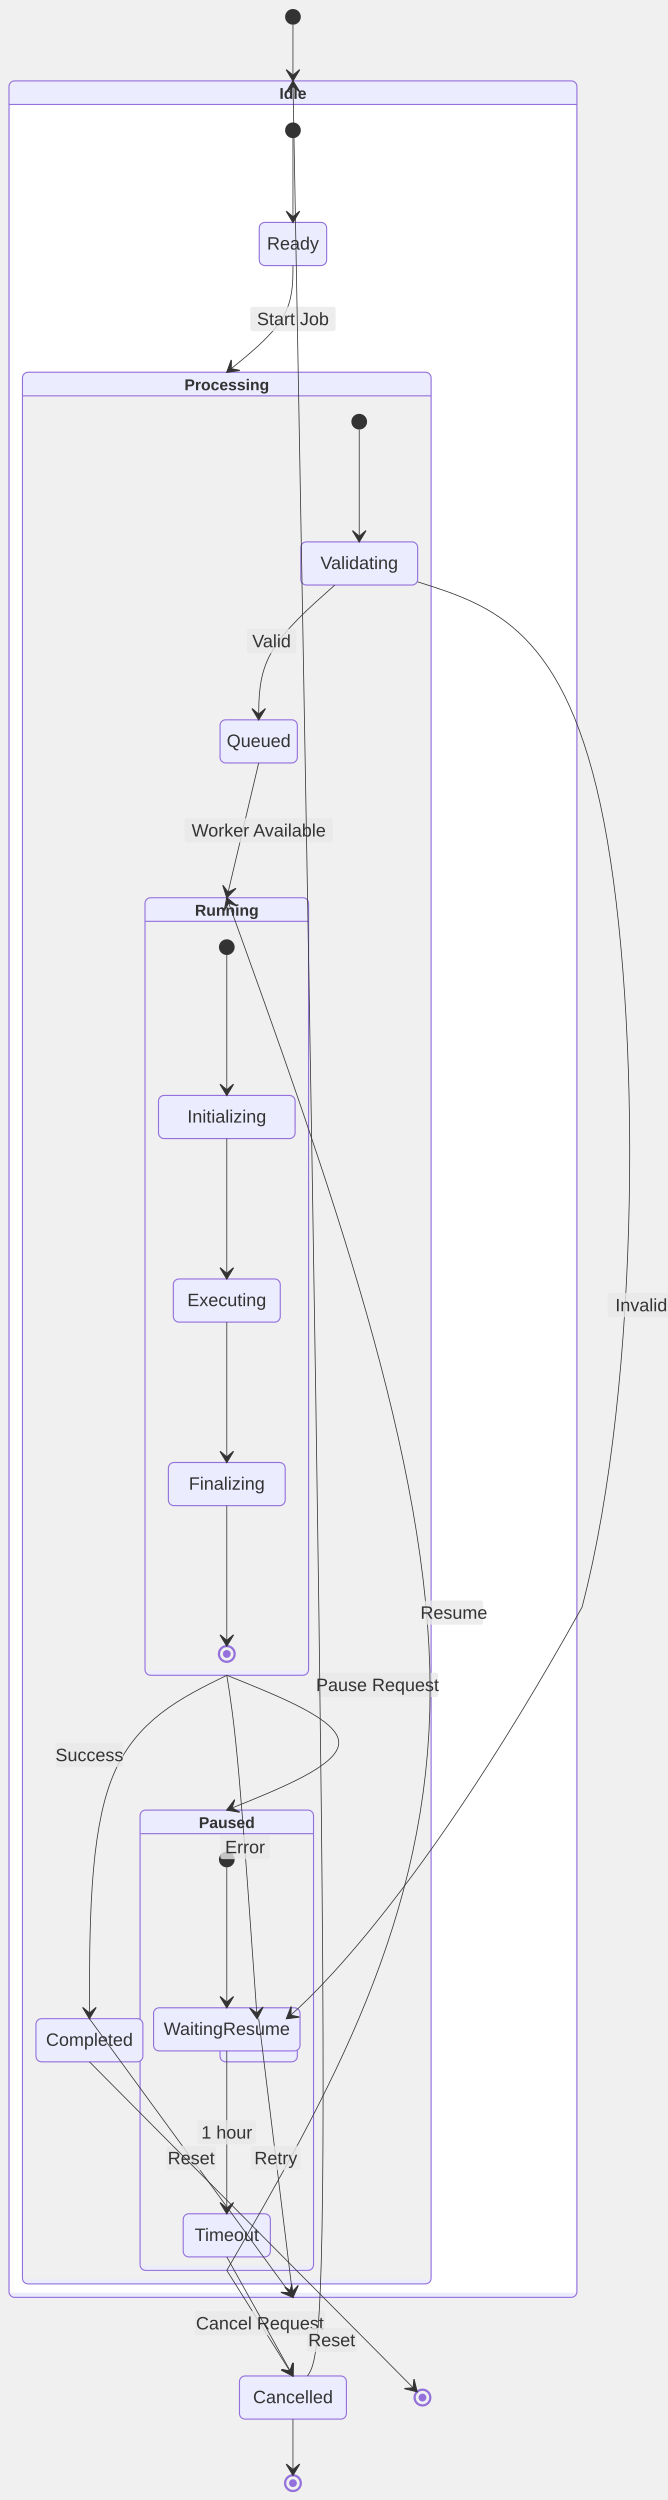
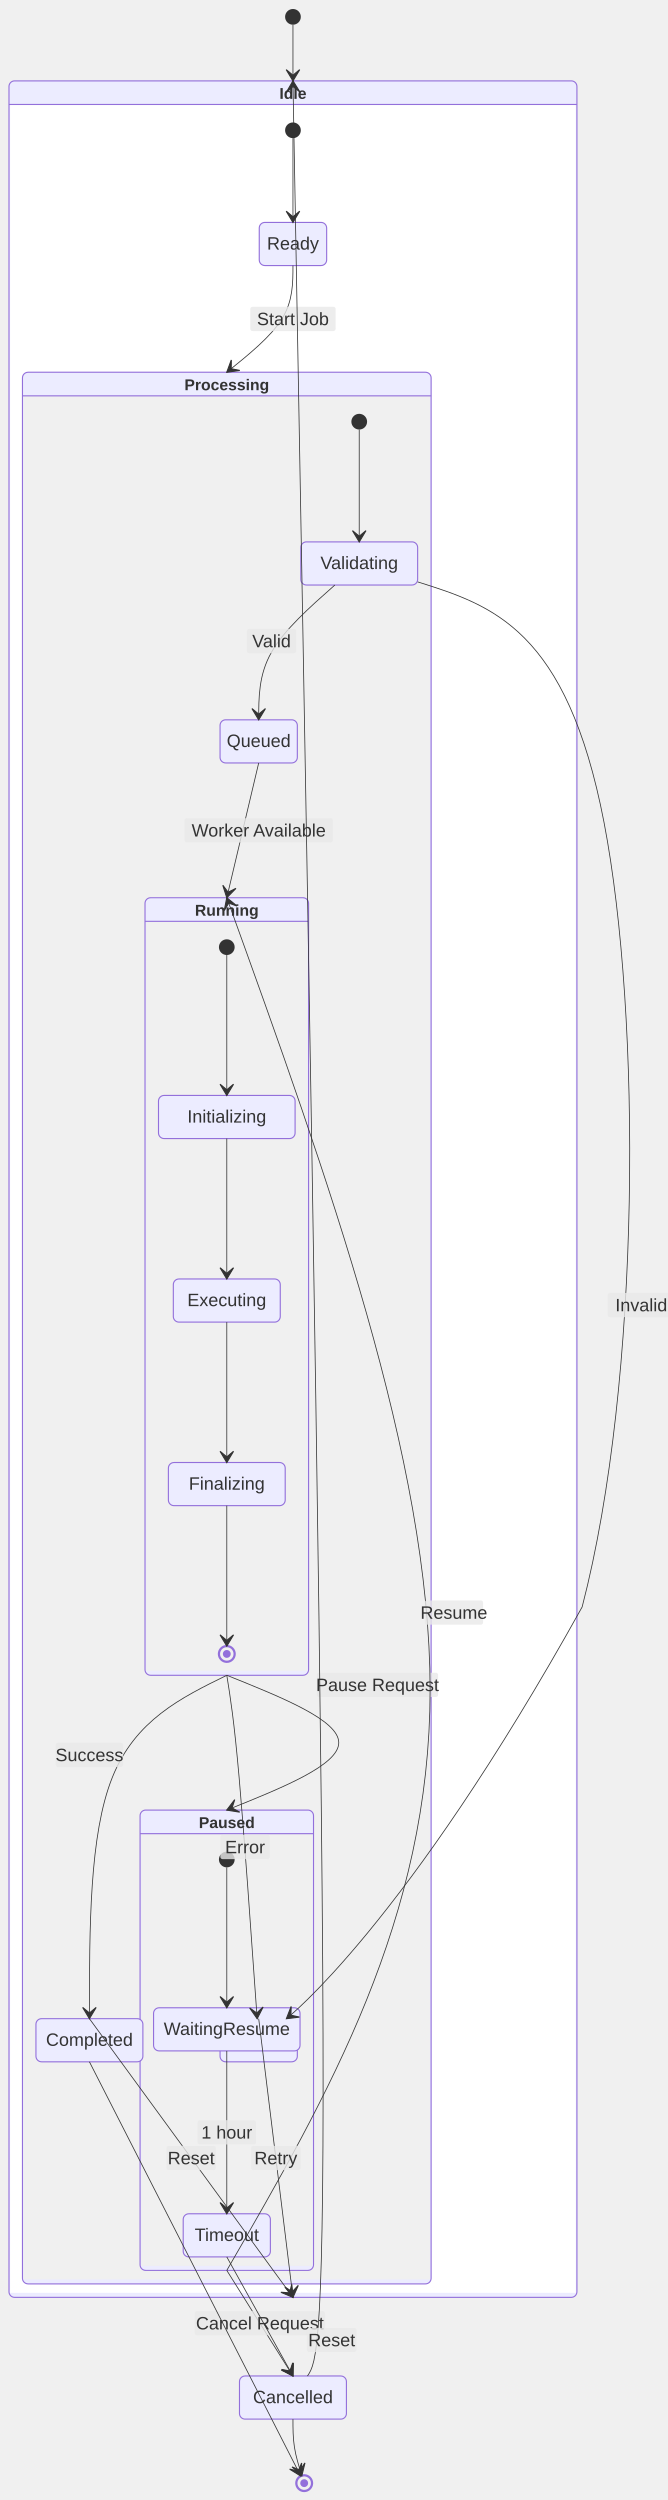
<svg xmlns="http://www.w3.org/2000/svg" width="593.9" height="2225.6" viewBox="-8 -8 593.9 2225.6" class="mermaid">
  <style>

.mermaid {
  font-family: trebuchet ms, verdana, arial, sans-serif;
  font-size: 16px;
}

.node rect,
.node polygon,
.node circle,
.node ellipse,
.node path {
  fill: #ECECFF;
  stroke: #9370DB;
  stroke-width: 1px;
}

.node line {
  stroke: #9370DB;
  stroke-width: 1px;
}

.node .label {
  fill: #333333;
}

.node text {
  fill: #333333;
  font-family: trebuchet ms, verdana, arial, sans-serif;
  font-size: 16px;
}

.edge-path {
  fill: none;
  stroke: #333333;
  stroke-width: 1px;
}

.edge-label {
  fill: #333333;
  font-family: trebuchet ms, verdana, arial, sans-serif;
}

.edge-label-bg {
  fill: rgba(232, 232, 232, 0.8);
}

.subgraph {
  fill: #ffffde;
  stroke: #aaaa33;
  stroke-width: 1px;
}

.subgraph-title {
  fill: #333333;
  font-weight: bold;
}

.cluster rect {
  fill: #ffffde;
  stroke: #aaaa33;
  stroke-width: 1px;
  rx: 5px;
  ry: 5px;
}

.cluster-label {
  fill: #333333;
  font-family: trebuchet ms, verdana, arial, sans-serif;
  font-size: 16px;
  font-weight: bold;
}

marker path {
  fill: #333333;
  stroke: #333333;
}


.state-title {
  fill: #333333;
}

.state-box {
  fill: #ECECFF;
  stroke: #9370DB;
}

.state-label {
  fill: #333333;
}

.state-description {
  fill: #666666;
}

.state-start {
  fill: #333333;
}

.state-end-outer {
  fill: none;
  stroke: #9370DB;
  stroke-width: 2;
}

.state-end-inner {
  fill: #9370DB;
  stroke: #9370DB;
  stroke-width: 2;
}

.state-fork-join {
  fill: #333333;
}

.state-choice {
  fill: #ECECFF;
  stroke: #333333;
}

.state-divider {
  stroke: #333333;
  stroke-dasharray: 5, 5;
  fill: none;
}

.transition-path {
  stroke: #333333;
  fill: none;
}

.transition-label {
  fill: #333333;
}

.transition-label-bg {
  fill: rgba(232, 232, 232, 0.8);
  stroke: none;
}

.note-box {
  fill: #FFFFCC;
  stroke: #333333;
}

.note-text {
  fill: #333333;
}

.state-composite-outer {
  fill: #ECECFF;
  stroke: #9370DB;
  stroke-width: 1px;
}

.state-composite-inner {
  fill: #ffffff;
  stroke: none;
}

.state-composite-inner-alt {
  fill: #f0f0f0;
  stroke: none;
}

.state-composite-label {
  fill: #333333;
  font-weight: bold;
}

.state-composite-divider {
  stroke: #9370DB;
  stroke-width: 1px;
  fill: none;
}

  </style>
  <defs>
    <marker id="arrow" viewBox="0 0 20 14" refX="19" refY="7" markerWidth="20" markerHeight="14" orient="auto" markerUnits="userSpaceOnUse">
-       <path d="M 19,7 L9,13 L14,7 L9,1 Z" stroke="#333333" fill="#333333" stroke-width="1" />
+       <path d="M 19,7 L9,13 L14,7 L9,1 Z" stroke-width="1" stroke="#333333" fill="#333333" />
    </marker>
  </defs>
  <g class="root">
    <g class="clusters">

    </g>
    <g class="edgePaths">

    </g>
    <g class="edgeLabels">

    </g>
    <g class="nodes">

    </g>
    <g class="composite-state" id="composite-Idle">
      <rect x="0" y="64" width="505.6" height="1973.2" rx="5" ry="5" class="state-composite-outer" />
      <rect x="1" y="85" width="503.6" height="1948.2" rx="0" ry="0" class="state-composite-inner" />
      <path d="M 0 85 L 505.6 85" class="state-composite-divider" />
-       <text x="252.8" y="80" class="state-composite-label" font-size="14" text-anchor="middle">Idle</text>
+       <text x="252.8" y="80" class="state-composite-label" text-anchor="middle" font-size="14">Idle</text>
    </g>
    <g class="composite-state" id="composite-Processing">
      <rect x="12" y="323.4" width="363.8" height="1701.8" rx="5" ry="5" class="state-composite-outer" />
      <rect x="13" y="344.4" width="361.8" height="1676.8" rx="0" ry="0" class="state-composite-inner-alt" />
      <path d="M 12 344.4 L 375.8 344.4" class="state-composite-divider" />
-       <text x="193.9" y="339.4" class="state-composite-label" font-size="14" text-anchor="middle">Processing</text>
+       <text x="193.9" y="339.4" class="state-composite-label" text-anchor="middle" font-size="14">Processing</text>
    </g>
    <g class="composite-state" id="composite-Paused">
      <rect x="116.7" y="1603.4" width="154.4" height="409.8" rx="5" ry="5" class="state-composite-outer" />
      <rect x="117.7" y="1624.4" width="152.4" height="384.8" rx="0" ry="0" class="state-composite-inner-alt" />
      <path d="M 116.7 1624.4 L 271.1 1624.4" class="state-composite-divider" />
-       <text x="193.9" y="1619.4" class="state-composite-label" font-size="14" text-anchor="middle">Paused</text>
+       <text x="193.9" y="1619.4" class="state-composite-label" text-anchor="middle" font-size="14">Paused</text>
    </g>
    <g class="composite-state" id="composite-Running">
      <rect x="121.1" y="791.2" width="145.6" height="692.2" rx="5" ry="5" class="state-composite-outer" />
      <rect x="122.1" y="812.2" width="143.6" height="667.2" rx="0" ry="0" class="state-composite-inner-alt" />
      <path d="M 121.1 812.2 L 266.7 812.2" class="state-composite-divider" />
-       <text x="193.9" y="807.2" class="state-composite-label" text-anchor="middle" font-size="14">Running</text>
+       <text x="193.9" y="807.2" class="state-composite-label" font-size="14" text-anchor="middle">Running</text>
    </g>
    <g class="state-node" id="state-Cancelled">
-       <path d="M 210.2 2107.2 H 295.4 A 5 5 0 0 1 300.4 2112.2 V 2140.6 A 5 5 0 0 1 295.4 2145.6 H 210.2 A 5 5 0 0 1 205.2 2140.6 V 2112.2 A 5 5 0 0 1 210.2 2107.2 Z" class="state-box" stroke="#9370DB" stroke-width="1" fill="#ECECFF" />
-       <text x="252.8" y="2131.4" class="state-label" text-anchor="middle" font-size="16">Cancelled</text>
+       <path d="M 210.2 2107.2 H 295.4 A 5 5 0 0 1 300.4 2112.2 V 2140.6 A 5 5 0 0 1 295.4 2145.6 H 210.2 A 5 5 0 0 1 205.2 2140.6 V 2112.2 A 5 5 0 0 1 210.2 2107.2 Z" class="state-box" fill="#ECECFF" stroke="#9370DB" stroke-width="1" />
+       <text x="252.8" y="2131.4" class="state-label" font-size="16" text-anchor="middle">Cancelled</text>
    </g>
    <g class="state-node" id="state-Completed">
-       <path d="M 29 1789.1 H 114.2 A 5 5 0 0 1 119.2 1794.1 V 1822.5 A 5 5 0 0 1 114.2 1827.5 H 29 A 5 5 0 0 1 24 1822.5 V 1794.1 A 5 5 0 0 1 29 1789.1 Z" class="state-box" stroke-width="1" fill="#ECECFF" stroke="#9370DB" />
-       <text x="71.6" y="1813.3" class="state-label" font-size="16" text-anchor="middle">Completed</text>
+       <path d="M 29 1789.1 H 114.2 A 5 5 0 0 1 119.2 1794.1 V 1822.5 A 5 5 0 0 1 114.2 1827.5 H 29 A 5 5 0 0 1 24 1822.5 V 1794.1 A 5 5 0 0 1 29 1789.1 Z" class="state-box" stroke="#9370DB" fill="#ECECFF" stroke-width="1" />
+       <text x="71.6" y="1813.3" class="state-label" text-anchor="middle" font-size="16">Completed</text>
    </g>
    <g class="state-node" id="state-Executing">
-       <path d="M 151.3 1130.6 H 236.5 A 5 5 0 0 1 241.5 1135.6 V 1164 A 5 5 0 0 1 236.5 1169 H 151.3 A 5 5 0 0 1 146.3 1164 V 1135.6 A 5 5 0 0 1 151.3 1130.6 Z" class="state-box" fill="#ECECFF" stroke="#9370DB" stroke-width="1" />
+       <path d="M 151.3 1130.6 H 236.5 A 5 5 0 0 1 241.5 1135.6 V 1164 A 5 5 0 0 1 236.5 1169 H 151.3 A 5 5 0 0 1 146.3 1164 V 1135.6 A 5 5 0 0 1 151.3 1130.6 Z" class="state-box" stroke-width="1" stroke="#9370DB" fill="#ECECFF" />
      <text x="193.9" y="1154.8" class="state-label" text-anchor="middle" font-size="16">Executing</text>
    </g>
    <g class="state-node" id="state-Failed">
-       <path d="M 192.9 1789.1 H 251.7 A 5 5 0 0 1 256.7 1794.1 V 1822.5 A 5 5 0 0 1 251.7 1827.5 H 192.9 A 5 5 0 0 1 187.9 1822.5 V 1794.1 A 5 5 0 0 1 192.9 1789.1 Z" class="state-box" stroke-width="1" stroke="#9370DB" fill="#ECECFF" />
-       <text x="222.3" y="1813.3" class="state-label" font-size="16" text-anchor="middle">Failed</text>
+       <path d="M 192.9 1789.1 H 251.7 A 5 5 0 0 1 256.7 1794.1 V 1822.5 A 5 5 0 0 1 251.7 1827.5 H 192.9 A 5 5 0 0 1 187.9 1822.5 V 1794.1 A 5 5 0 0 1 192.9 1789.1 Z" class="state-box" fill="#ECECFF" stroke="#9370DB" stroke-width="1" />
+       <text x="222.3" y="1813.3" class="state-label" text-anchor="middle" font-size="16">Failed</text>
    </g>
    <g class="state-node" id="state-Finalizing">
      <path d="M 146.9 1294 H 240.9 A 5 5 0 0 1 245.9 1299 V 1327.4 A 5 5 0 0 1 240.9 1332.4 H 146.9 A 5 5 0 0 1 141.9 1327.4 V 1299 A 5 5 0 0 1 146.9 1294 Z" class="state-box" fill="#ECECFF" stroke="#9370DB" stroke-width="1" />
-       <text x="193.9" y="1318.2" class="state-label" font-size="16" text-anchor="middle">Finalizing</text>
+       <text x="193.9" y="1318.2" class="state-label" text-anchor="middle" font-size="16">Finalizing</text>
+     </g>
+     <g class="state-node" id="state-Idle_start">
+       <circle cx="252.8" cy="108" r="7" class="state-start" fill="#333333" />
    </g>
    <g class="state-node" id="state-Initializing">
-       <path d="M 138.1 967.2 H 249.7 A 5 5 0 0 1 254.7 972.2 V 1000.6 A 5 5 0 0 1 249.7 1005.6 H 138.1 A 5 5 0 0 1 133.1 1000.6 V 972.2 A 5 5 0 0 1 138.1 967.2 Z" class="state-box" stroke="#9370DB" fill="#ECECFF" stroke-width="1" />
+       <path d="M 138.1 967.2 H 249.7 A 5 5 0 0 1 254.7 972.2 V 1000.6 A 5 5 0 0 1 249.7 1005.6 H 138.1 A 5 5 0 0 1 133.1 1000.6 V 972.2 A 5 5 0 0 1 138.1 967.2 Z" class="state-box" stroke="#9370DB" stroke-width="1" fill="#ECECFF" />
      <text x="193.9" y="991.4" class="state-label" font-size="16" text-anchor="middle">Initializing</text>
+     </g>
+     <g class="state-node" id="state-Paused_start">
+       <circle cx="193.9" cy="1647.4" r="7" class="state-start" fill="#333333" />
+     </g>
+     <g class="state-node" id="state-Processing_start">
+       <circle cx="311.8" cy="367.4" r="7" class="state-start" fill="#333333" />
    </g>
    <g class="state-node" id="state-Queued">
      <path d="M 192.9 632.8 H 251.7 A 5 5 0 0 1 256.7 637.8 V 666.2 A 5 5 0 0 1 251.7 671.2 H 192.9 A 5 5 0 0 1 187.9 666.2 V 637.8 A 5 5 0 0 1 192.9 632.8 Z" class="state-box" fill="#ECECFF" stroke-width="1" stroke="#9370DB" />
-       <text x="222.3" y="657" class="state-label" text-anchor="middle" font-size="16">Queued</text>
+       <text x="222.3" y="657" class="state-label" font-size="16" text-anchor="middle">Queued</text>
    </g>
    <g class="state-node" id="state-Ready">
-       <path d="M 227.8 190 H 277.8 A 5 5 0 0 1 282.8 195 V 223.4 A 5 5 0 0 1 277.8 228.4 H 227.8 A 5 5 0 0 1 222.8 223.4 V 195 A 5 5 0 0 1 227.8 190 Z" class="state-box" stroke="#9370DB" stroke-width="1" fill="#ECECFF" />
-       <text x="252.8" y="214.2" class="state-label" text-anchor="middle" font-size="16">Ready</text>
+       <path d="M 227.8 190 H 277.8 A 5 5 0 0 1 282.8 195 V 223.4 A 5 5 0 0 1 277.8 228.4 H 227.8 A 5 5 0 0 1 222.8 223.4 V 195 A 5 5 0 0 1 227.8 190 Z" class="state-box" stroke-width="1" stroke="#9370DB" fill="#ECECFF" />
+       <text x="252.8" y="214.2" class="state-label" font-size="16" text-anchor="middle">Ready</text>
+     </g>
+     <g class="state-node" id="state-Running_end">
+       <path d="M 186.9 1464.4 A 7 7 0 1 0 200.9 1464.4 A 7 7 0 1 0 186.9 1464.4 Z" class="state-end-outer" stroke="#9370DB" stroke-width="2" fill="none" />
+       <path d="M 191.38 1464.4 A 2.52 2.52 0 1 0 196.42 1464.4 A 2.52 2.52 0 1 0 191.38 1464.4 Z" class="state-end-inner" stroke="#9370DB" stroke-width="2" fill="#9370DB" />
+     </g>
+     <g class="state-node" id="state-Running_start">
+       <circle cx="193.9" cy="835.2" r="7" class="state-start" fill="#333333" />
    </g>
    <g class="state-node" id="state-Timeout">
-       <path d="M 160.1 1962.8 H 227.7 A 5 5 0 0 1 232.7 1967.8 V 1996.2 A 5 5 0 0 1 227.7 2001.2 H 160.1 A 5 5 0 0 1 155.1 1996.2 V 1967.8 A 5 5 0 0 1 160.1 1962.8 Z" class="state-box" fill="#ECECFF" stroke="#9370DB" stroke-width="1" />
+       <path d="M 160.1 1962.8 H 227.7 A 5 5 0 0 1 232.7 1967.8 V 1996.2 A 5 5 0 0 1 227.7 2001.2 H 160.1 A 5 5 0 0 1 155.1 1996.2 V 1967.8 A 5 5 0 0 1 160.1 1962.8 Z" class="state-box" stroke="#9370DB" stroke-width="1" fill="#ECECFF" />
      <text x="193.9" y="1987" class="state-label" font-size="16" text-anchor="middle">Timeout</text>
    </g>
    <g class="state-node" id="state-Validating">
      <path d="M 264.8 474.4 H 358.8 A 5 5 0 0 1 363.8 479.4 V 507.8 A 5 5 0 0 1 358.8 512.8 H 264.8 A 5 5 0 0 1 259.8 507.8 V 479.4 A 5 5 0 0 1 264.8 474.4 Z" class="state-box" stroke-width="1" stroke="#9370DB" fill="#ECECFF" />
-       <text x="311.8" y="498.6" class="state-label" text-anchor="middle" font-size="16">Validating</text>
+       <text x="311.8" y="498.6" class="state-label" font-size="16" text-anchor="middle">Validating</text>
    </g>
    <g class="state-node" id="state-WaitingResume">
-       <path d="M 133.7 1779.4 H 254.1 A 5 5 0 0 1 259.1 1784.4 V 1812.8 A 5 5 0 0 1 254.1 1817.8 H 133.7 A 5 5 0 0 1 128.7 1812.8 V 1784.4 A 5 5 0 0 1 133.7 1779.4 Z" class="state-box" stroke-width="1" stroke="#9370DB" fill="#ECECFF" />
-       <text x="193.9" y="1803.6" class="state-label" font-size="16" text-anchor="middle">WaitingResume</text>
-     </g>
-     <g class="state-node" id="state-[*]_end_0">
-       <path d="M 186.9 1464.4 A 7 7 0 1 0 200.9 1464.4 A 7 7 0 1 0 186.9 1464.4 Z" class="state-end-outer" fill="none" stroke="#9370DB" stroke-width="2" />
-       <path d="M 191.38 1464.4 A 2.52 2.52 0 1 0 196.42 1464.4 A 2.52 2.52 0 1 0 191.38 1464.4 Z" class="state-end-inner" stroke-width="2" fill="#9370DB" stroke="#9370DB" />
-     </g>
-     <g class="state-node" id="state-[*]_end_1">
-       <path d="M 361.1 2126.4 A 7 7 0 1 0 375.1 2126.4 A 7 7 0 1 0 361.1 2126.4 Z" class="state-end-outer" fill="none" stroke-width="2" stroke="#9370DB" />
-       <path d="M 365.58 2126.4 A 2.52 2.52 0 1 0 370.62 2126.4 A 2.52 2.52 0 1 0 365.58 2126.4 Z" class="state-end-inner" fill="#9370DB" stroke="#9370DB" stroke-width="2" />
-     </g>
-     <g class="state-node" id="state-[*]_end_2">
-       <path d="M 245.8 2202.6 A 7 7 0 1 0 259.8 2202.6 A 7 7 0 1 0 245.8 2202.6 Z" class="state-end-outer" fill="none" stroke="#9370DB" stroke-width="2" />
-       <path d="M 250.28 2202.6 A 2.52 2.52 0 1 0 255.32 2202.6 A 2.52 2.52 0 1 0 250.28 2202.6 Z" class="state-end-inner" fill="#9370DB" stroke-width="2" stroke="#9370DB" />
-     </g>
-     <g class="state-node" id="state-[*]_start_0">
+       <path d="M 133.7 1779.4 H 254.1 A 5 5 0 0 1 259.1 1784.4 V 1812.8 A 5 5 0 0 1 254.1 1817.8 H 133.7 A 5 5 0 0 1 128.7 1812.8 V 1784.4 A 5 5 0 0 1 133.7 1779.4 Z" class="state-box" stroke="#9370DB" fill="#ECECFF" stroke-width="1" />
+       <text x="193.9" y="1803.6" class="state-label" text-anchor="middle" font-size="16">WaitingResume</text>
+     </g>
+     <g class="state-node" id="state-root_end">
+       <path d="M 255.8 2202.6 A 7 7 0 1 0 269.8 2202.6 A 7 7 0 1 0 255.8 2202.6 Z" class="state-end-outer" stroke="#9370DB" stroke-width="2" fill="none" />
+       <path d="M 260.28 2202.6 A 2.52 2.52 0 1 0 265.32 2202.6 A 2.52 2.52 0 1 0 260.28 2202.6 Z" class="state-end-inner" fill="#9370DB" stroke="#9370DB" stroke-width="2" />
+     </g>
+     <g class="state-node" id="state-root_start">
      <circle cx="252.8" cy="7" r="7" class="state-start" fill="#333333" />
    </g>
-     <g class="state-node" id="state-[*]_start_1">
-       <circle cx="252.8" cy="108" r="7" class="state-start" fill="#333333" />
-     </g>
-     <g class="state-node" id="state-[*]_start_2">
-       <circle cx="311.8" cy="367.4" r="7" class="state-start" fill="#333333" />
-     </g>
-     <g class="state-node" id="state-[*]_start_3">
-       <circle cx="193.9" cy="835.2" r="7" class="state-start" fill="#333333" />
-     </g>
-     <g class="state-node" id="state-[*]_start_4">
-       <circle cx="193.9" cy="1647.4" r="7" class="state-start" fill="#333333" />
-     </g>
-     <g class="transition">
-       <path d="M 252.80 14.00 C 252.80 22.33, 252.80 30.67, 252.80 39.00 C 252.80 47.33, 252.80 55.67, 252.80 64.00" class="transition-path" fill="none" marker-end="url(#arrow)" stroke-width="0.7" />
+     <g class="transition">
+       <path d="M 252.80 14.00 C 252.80 22.33, 252.80 30.67, 252.80 39.00 C 252.80 47.33, 252.80 55.67, 252.80 64.00" class="transition-path" marker-end="url(#arrow)" fill="none" stroke-width="0.7" />
    </g>
    <g class="transition">
      <path d="M 252.80 115.00 C 252.80 127.50, 252.80 140.00, 252.80 152.50 C 252.80 165.00, 252.80 177.50, 252.80 190.00" class="transition-path" stroke-width="0.7" fill="none" marker-end="url(#arrow)" />
    </g>
    <g class="transition">
-       <path d="M 252.80 228.40 C 252.80 244.23, 252.80 260.07, 242.98 275.90 C 233.17 291.73, 213.53 307.57, 193.90 323.40" class="transition-path" stroke-width="0.7" fill="none" marker-end="url(#arrow)" />
+       <path d="M 252.80 228.40 C 252.80 244.23, 252.80 260.07, 242.98 275.90 C 233.17 291.73, 213.53 307.57, 193.90 323.40" class="transition-path" fill="none" stroke-width="0.7" marker-end="url(#arrow)" />
      <path d="M 216.8 265.1 H 288.8 A 2 2 0 0 1 290.8 267.1 V 284.7 A 2 2 0 0 1 288.8 286.7 H 216.8 A 2 2 0 0 1 214.8 284.7 V 267.1 A 2 2 0 0 1 216.8 265.1 Z" class="transition-label-bg" />
-       <text x="252.8" y="275.9" class="transition-label" font-size="16" dominant-baseline="central" text-anchor="middle">Start Job</text>
+       <text x="252.8" y="275.9" class="transition-label" font-size="16" text-anchor="middle" dominant-baseline="central">Start Job</text>
    </g>
    <g class="transition">
      <path d="M 311.80 374.40 C 311.80 391.07, 311.80 407.73, 311.80 424.40 C 311.80 441.07, 311.80 457.73, 311.80 474.40" class="transition-path" marker-end="url(#arrow)" stroke-width="0.7" fill="none" />
    </g>
    <g class="transition">
      <path d="M 290.10 512.80 C 267.50 532.80, 244.90 552.80, 233.60 572.80 C 222.30 592.80, 222.30 612.80, 222.30 632.80" class="transition-path" stroke-width="0.7" fill="none" marker-end="url(#arrow)" />
      <path d="M 213.735 551.881 H 253.735 A 2 2 0 0 1 255.735 553.881 V 571.481 A 2 2 0 0 1 253.735 573.481 H 213.735 A 2 2 0 0 1 211.735 571.481 V 553.881 A 2 2 0 0 1 213.735 551.881 Z" class="transition-label-bg" />
      <text x="233.735" y="562.681" class="transition-label" text-anchor="middle" dominant-baseline="central" font-size="16">Valid</text>
    </g>
    <g class="transition">
      <path d="M 363.80 510.00 C 430.17 530.93, 496.53 551.87, 529.72 724.10 C 562.90 896.33, 562.90 1219.87, 510.25 1422.58 C 352.29 1707.20, 246.99 1789.10, 246.99 1789.10" class="transition-path" marker-end="url(#arrow)" stroke-width="0.7" fill="none" />
      <path d="M 534.9 1143.022 H 590.9 A 2 2 0 0 1 592.9 1145.022 V 1162.622 A 2 2 0 0 1 590.9 1164.622 H 534.9 A 2 2 0 0 1 532.9 1162.622 V 1145.022 A 2 2 0 0 1 534.9 1143.022 Z" class="transition-label-bg" />
      <text x="562.9" y="1153.822" class="transition-label" text-anchor="middle" dominant-baseline="central" font-size="16">Invalid</text>
    </g>
    <g class="transition">
-       <path d="M 222.30 671.20 L 193.90 791.20" class="transition-path" marker-end="url(#arrow)" fill="none" stroke-width="0.7" />
+       <path d="M 222.30 671.20 L 193.90 791.20" class="transition-path" fill="none" marker-end="url(#arrow)" stroke-width="0.7" />
      <path d="M 158.3 720.4 H 286.3 A 2 2 0 0 1 288.3 722.4 V 740 A 2 2 0 0 1 286.3 742 H 158.3 A 2 2 0 0 1 156.3 740 V 722.4 A 2 2 0 0 1 158.3 720.4 Z" class="transition-label-bg" />
-       <text x="222.3" y="731.2" class="transition-label" dominant-baseline="central" font-size="16" text-anchor="middle">Worker Available</text>
-     </g>
-     <g class="transition">
-       <path d="M 193.90 1483.40 C 153.13 1503.40, 112.37 1523.40, 91.98 1574.35 C 71.60 1625.30, 71.60 1707.20, 71.60 1789.10" class="transition-path" stroke-width="0.7" fill="none" marker-end="url(#arrow)" />
+       <text x="222.3" y="731.2" class="transition-label" font-size="16" text-anchor="middle" dominant-baseline="central">Worker Available</text>
+     </g>
+     <g class="transition">
+       <path d="M 193.90 1483.40 C 153.13 1503.40, 112.37 1523.40, 91.98 1574.35 C 71.60 1625.30, 71.60 1707.20, 71.60 1789.10" class="transition-path" marker-end="url(#arrow)" fill="none" stroke-width="0.7" />
      <path d="M 43.6 1543.495 H 99.6 A 2 2 0 0 1 101.6 1545.495 V 1563.095 A 2 2 0 0 1 99.6 1565.095 H 43.6 A 2 2 0 0 1 41.6 1563.095 V 1545.495 A 2 2 0 0 1 43.6 1543.495 Z" class="transition-label-bg" />
-       <text x="71.6" y="1554.295" class="transition-label" font-size="16" text-anchor="middle" dominant-baseline="central">Success</text>
-     </g>
-     <g class="transition">
-       <path d="M 193.90 1483.40 C 197.13 1503.40, 200.37 1523.40, 204.87 1574.35 C 209.38 1625.30, 215.16 1707.20, 220.94 1789.10" class="transition-path" stroke-width="0.7" fill="none" marker-end="url(#arrow)" />
+       <text x="71.6" y="1554.295" class="transition-label" text-anchor="middle" font-size="16" dominant-baseline="central">Success</text>
+     </g>
+     <g class="transition">
+       <path d="M 193.90 1483.40 C 197.13 1503.40, 200.37 1523.40, 204.87 1574.35 C 209.38 1625.30, 215.16 1707.20, 220.94 1789.10" class="transition-path" stroke-width="0.7" marker-end="url(#arrow)" fill="none" />
      <path d="M 190.158 1625.493 H 230.158 A 2 2 0 0 1 232.158 1627.493 V 1645.093 A 2 2 0 0 1 230.158 1647.093 H 190.158 A 2 2 0 0 1 188.158 1645.093 V 1627.493 A 2 2 0 0 1 190.158 1625.493 Z" class="transition-label-bg" />
-       <text x="210.158" y="1636.293" class="transition-label" font-size="16" text-anchor="middle" dominant-baseline="central">Error</text>
-     </g>
-     <g class="transition">
-       <path d="M 193.90 1483.40 C 243.73 1503.40, 293.57 1523.40, 293.57 1543.40 C 293.57 1563.40, 243.73 1583.40, 193.90 1603.40" class="transition-path" fill="none" stroke-width="0.7" marker-end="url(#arrow)" />
+       <text x="210.158" y="1636.293" class="transition-label" dominant-baseline="central" text-anchor="middle" font-size="16">Error</text>
+     </g>
+     <g class="transition">
+       <path d="M 193.90 1483.40 C 243.73 1503.40, 293.57 1523.40, 293.57 1543.40 C 293.57 1563.40, 243.73 1583.40, 193.90 1603.40" class="transition-path" fill="none" marker-end="url(#arrow)" stroke-width="0.7" />
      <path d="M 276.047 1481.116 H 380.047 A 2 2 0 0 1 382.047 1483.116 V 1500.716 A 2 2 0 0 1 380.047 1502.716 H 276.047 A 2 2 0 0 1 274.047 1500.716 V 1483.116 A 2 2 0 0 1 276.047 1481.116 Z" class="transition-label-bg" />
-       <text x="328.047" y="1491.916" class="transition-label" dominant-baseline="central" text-anchor="middle" font-size="16">Pause Request</text>
+       <text x="328.047" y="1491.916" class="transition-label" text-anchor="middle" dominant-baseline="central" font-size="16">Pause Request</text>
    </g>
    <g class="transition">
      <path d="M 193.90 842.20 C 193.90 863.03, 193.90 883.87, 193.90 904.70 C 193.90 925.53, 193.90 946.37, 193.90 967.20" class="transition-path" stroke-width="0.7" fill="none" marker-end="url(#arrow)" />
    </g>
    <g class="transition">
-       <path d="M 193.90 1005.60 C 193.90 1026.43, 193.90 1047.27, 193.90 1068.10 C 193.90 1088.93, 193.90 1109.77, 193.90 1130.60" class="transition-path" stroke-width="0.7" marker-end="url(#arrow)" fill="none" />
-     </g>
-     <g class="transition">
-       <path d="M 193.90 1169.00 C 193.90 1189.83, 193.90 1210.67, 193.90 1231.50 C 193.90 1252.33, 193.90 1273.17, 193.90 1294.00" class="transition-path" fill="none" marker-end="url(#arrow)" stroke-width="0.7" />
+       <path d="M 193.90 1005.60 C 193.90 1026.43, 193.90 1047.27, 193.90 1068.10 C 193.90 1088.93, 193.90 1109.77, 193.90 1130.60" class="transition-path" marker-end="url(#arrow)" stroke-width="0.7" fill="none" />
+     </g>
+     <g class="transition">
+       <path d="M 193.90 1169.00 C 193.90 1189.83, 193.90 1210.67, 193.90 1231.50 C 193.90 1252.33, 193.90 1273.17, 193.90 1294.00" class="transition-path" stroke-width="0.7" fill="none" marker-end="url(#arrow)" />
    </g>
    <g class="transition">
      <path d="M 193.90 1332.40 C 193.90 1353.23, 193.90 1374.07, 193.90 1394.90 C 193.90 1415.73, 193.90 1436.57, 193.90 1457.40" class="transition-path" stroke-width="0.7" fill="none" marker-end="url(#arrow)" />
    </g>
    <g class="transition">
-       <path d="M 193.90 1654.40 C 193.90 1675.23, 193.90 1696.07, 193.90 1716.90 C 193.90 1737.73, 193.90 1758.57, 193.90 1779.40" class="transition-path" fill="none" marker-end="url(#arrow)" stroke-width="0.7" />
-     </g>
-     <g class="transition">
-       <path d="M 193.90 1817.80 C 193.90 1841.97, 193.90 1866.13, 193.90 1890.30 C 193.90 1914.47, 193.90 1938.63, 193.90 1962.80" class="transition-path" stroke-width="0.7" fill="none" marker-end="url(#arrow)" />
+       <path d="M 193.90 1654.40 C 193.90 1675.23, 193.90 1696.07, 193.90 1716.90 C 193.90 1737.73, 193.90 1758.57, 193.90 1779.40" class="transition-path" marker-end="url(#arrow)" stroke-width="0.7" fill="none" />
+     </g>
+     <g class="transition">
+       <path d="M 193.90 1817.80 C 193.90 1841.97, 193.90 1866.13, 193.90 1890.30 C 193.90 1914.47, 193.90 1938.63, 193.90 1962.80" class="transition-path" marker-end="url(#arrow)" stroke-width="0.7" fill="none" />
      <path d="M 169.9 1879.5 H 217.9 A 2 2 0 0 1 219.9 1881.5 V 1899.1 A 2 2 0 0 1 217.9 1901.1 H 169.9 A 2 2 0 0 1 167.9 1899.1 V 1881.5 A 2 2 0 0 1 169.9 1879.5 Z" class="transition-label-bg" />
-       <text x="193.9" y="1890.3" class="transition-label" text-anchor="middle" dominant-baseline="central" font-size="16">1 hour</text>
-     </g>
-     <g class="transition">
-       <path d="M 193.90 2013.20 C 284.40 1856.60, 374.90 1700.00, 374.90 1496.33 C 374.90 1292.67, 284.40 1041.93, 193.90 791.20" class="transition-path" stroke-width="0.7" fill="none" marker-end="url(#arrow)" />
+       <text x="193.9" y="1890.3" class="transition-label" text-anchor="middle" font-size="16" dominant-baseline="central">1 hour</text>
+     </g>
+     <g class="transition">
+       <path d="M 193.90 2013.20 C 284.40 1856.60, 374.90 1700.00, 374.90 1496.33 C 374.90 1292.67, 284.40 1041.93, 193.90 791.20" class="transition-path" marker-end="url(#arrow)" stroke-width="0.7" fill="none" />
      <path d="M 372.062 1416.771 H 420.062 A 2 2 0 0 1 422.062 1418.771 V 1436.371 A 2 2 0 0 1 420.062 1438.371 H 372.062 A 2 2 0 0 1 370.062 1436.371 V 1418.771 A 2 2 0 0 1 372.062 1416.771 Z" class="transition-label-bg" />
-       <text x="396.062" y="1427.571" class="transition-label" text-anchor="middle" dominant-baseline="central" font-size="16">Resume</text>
+       <text x="396.062" y="1427.571" class="transition-label" dominant-baseline="central" font-size="16" text-anchor="middle">Resume</text>
    </g>
    <g class="transition">
      <path d="M 193.90 2013.20 C 203.72 2028.87, 213.53 2044.53, 223.35 2060.20 C 233.17 2075.87, 242.98 2091.53, 252.80 2107.20" class="transition-path" marker-end="url(#arrow)" stroke-width="0.7" fill="none" />
      <path d="M 167.35 2049.4 H 279.35 A 2 2 0 0 1 281.35 2051.4 V 2069 A 2 2 0 0 1 279.35 2071 H 167.35 A 2 2 0 0 1 165.35 2069 V 2051.4 A 2 2 0 0 1 167.35 2049.4 Z" class="transition-label-bg" />
      <text x="223.35" y="2060.2" class="transition-label" dominant-baseline="central" font-size="16" text-anchor="middle">Cancel Request</text>
    </g>
    <g class="transition">
      <path d="M 193.90 2001.20 C 203.72 2018.87, 213.53 2036.53, 223.35 2054.20 C 233.17 2071.87, 242.98 2089.53, 252.80 2107.20" class="transition-path" marker-end="url(#arrow)" fill="none" stroke-width="0.7" />
    </g>
    <g class="transition">
-       <path d="M 71.60 1789.10 C 101.80 1830.45, 132.00 1871.80, 162.20 1913.15 C 192.40 1954.50, 222.60 1995.85, 252.80 2037.20" class="transition-path" fill="none" marker-end="url(#arrow)" stroke-width="0.7" />
+       <path d="M 71.60 1789.10 C 101.80 1830.45, 132.00 1871.80, 162.20 1913.15 C 192.40 1954.50, 222.60 1995.85, 252.80 2037.20" class="transition-path" stroke-width="0.7" marker-end="url(#arrow)" fill="none" />
      <path d="M 142.2 1902.35 H 182.2 A 2 2 0 0 1 184.2 1904.35 V 1921.95 A 2 2 0 0 1 182.2 1923.95 H 142.2 A 2 2 0 0 1 140.2 1921.95 V 1904.35 A 2 2 0 0 1 142.2 1902.35 Z" class="transition-label-bg" />
-       <text x="162.2" y="1913.15" class="transition-label" font-size="16" dominant-baseline="central" text-anchor="middle">Reset</text>
-     </g>
-     <g class="transition">
-       <path d="M 222.30 1789.10 C 227.38 1830.45, 232.47 1871.80, 237.55 1913.15 C 242.63 1954.50, 247.72 1995.85, 252.80 2037.20" class="transition-path" fill="none" stroke-width="0.7" marker-end="url(#arrow)" />
+       <text x="162.2" y="1913.15" class="transition-label" dominant-baseline="central" font-size="16" text-anchor="middle">Reset</text>
+     </g>
+     <g class="transition">
+       <path d="M 222.30 1789.10 C 227.38 1830.45, 232.47 1871.80, 237.55 1913.15 C 242.63 1954.50, 247.72 1995.85, 252.80 2037.20" class="transition-path" stroke-width="0.7" fill="none" marker-end="url(#arrow)" />
      <path d="M 217.55 1902.35 H 257.55 A 2 2 0 0 1 259.55 1904.35 V 1921.95 A 2 2 0 0 1 257.55 1923.95 H 217.55 A 2 2 0 0 1 215.55 1921.95 V 1904.35 A 2 2 0 0 1 217.55 1902.35 Z" class="transition-label-bg" />
-       <text x="237.55" y="1913.15" class="transition-label" text-anchor="middle" dominant-baseline="central" font-size="16">Retry</text>
-     </g>
-     <g class="transition">
-       <path d="M 265.73 2107.20 C 273.59 2095.53, 281.44 2083.87, 279.29 1743.33 C 277.13 1402.80, 264.97 733.40, 252.80 64.00" class="transition-path" stroke-width="0.7" fill="none" marker-end="url(#arrow)" />
+       <text x="237.55" y="1913.15" class="transition-label" dominant-baseline="central" font-size="16" text-anchor="middle">Retry</text>
+     </g>
+     <g class="transition">
+       <path d="M 265.73 2107.20 C 273.59 2095.53, 281.44 2083.87, 279.29 1743.33 C 277.13 1402.80, 264.97 733.40, 252.80 64.00" class="transition-path" marker-end="url(#arrow)" stroke-width="0.7" fill="none" />
      <path d="M 267.296 2064.375 H 307.296 A 2 2 0 0 1 309.296 2066.375 V 2083.975 A 2 2 0 0 1 307.296 2085.975 H 267.296 A 2 2 0 0 1 265.296 2083.975 V 2066.375 A 2 2 0 0 1 267.296 2064.375 Z" class="transition-label-bg" />
-       <text x="287.296" y="2075.175" class="transition-label" font-size="16" dominant-baseline="central" text-anchor="middle">Reset</text>
-     </g>
-     <g class="transition">
-       <path d="M 71.60 1827.50 C 120.22 1876.46, 168.84 1925.43, 217.46 1974.39 C 266.08 2023.35, 314.71 2072.32, 363.33 2121.28" class="transition-path" fill="none" marker-end="url(#arrow)" stroke-width="0.7" />
-     </g>
-     <g class="transition">
-       <path d="M 252.80 2145.60 C 252.80 2153.93, 252.80 2162.27, 252.80 2170.60 C 252.80 2178.93, 252.80 2187.27, 252.80 2195.60" class="transition-path" stroke-width="0.7" fill="none" marker-end="url(#arrow)" />
+       <text x="287.296" y="2075.175" class="transition-label" dominant-baseline="central" text-anchor="middle" font-size="16">Reset</text>
+     </g>
+     <g class="transition">
+       <path d="M 71.60 1827.50 C 102.96 1888.97, 134.32 1950.43, 165.67 2011.90 C 197.03 2073.37, 228.39 2134.83, 259.75 2196.30" class="transition-path" marker-end="url(#arrow)" stroke-width="0.7" fill="none" />
+     </g>
+     <g class="transition">
+       <path d="M 252.80 2145.60 C 252.80 2153.93, 252.80 2162.27, 254.12 2170.65 C 255.44 2179.04, 258.07 2187.48, 260.71 2195.92" class="transition-path" stroke-width="0.7" marker-end="url(#arrow)" fill="none" />
    </g>
  </g>
</svg>
